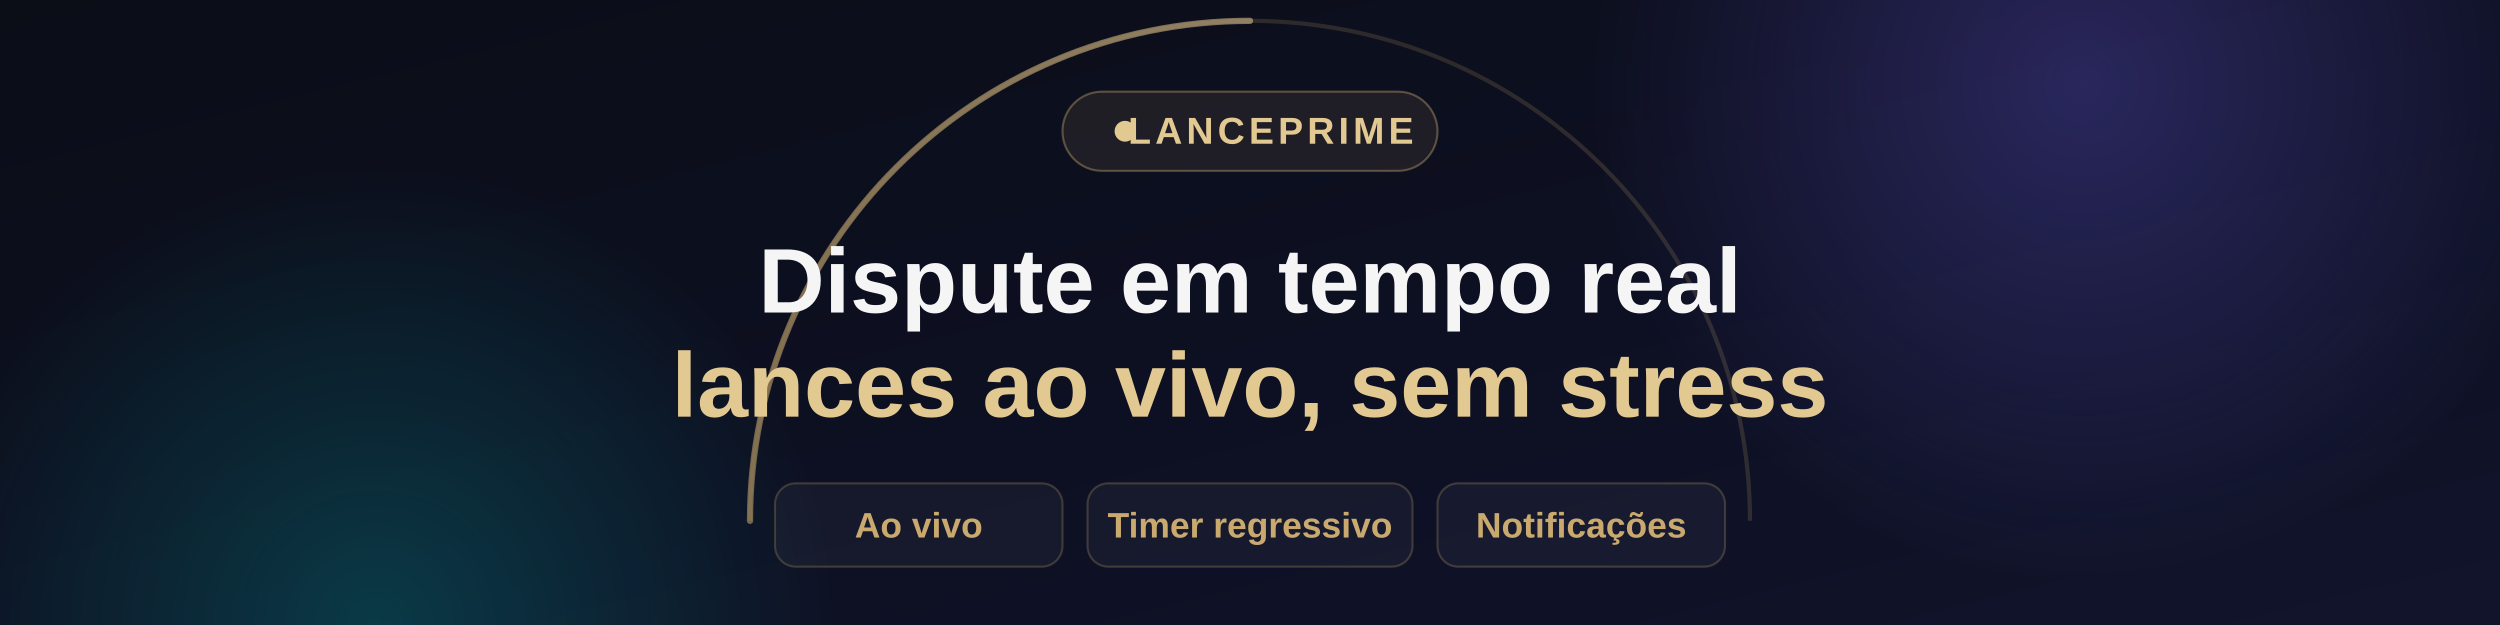
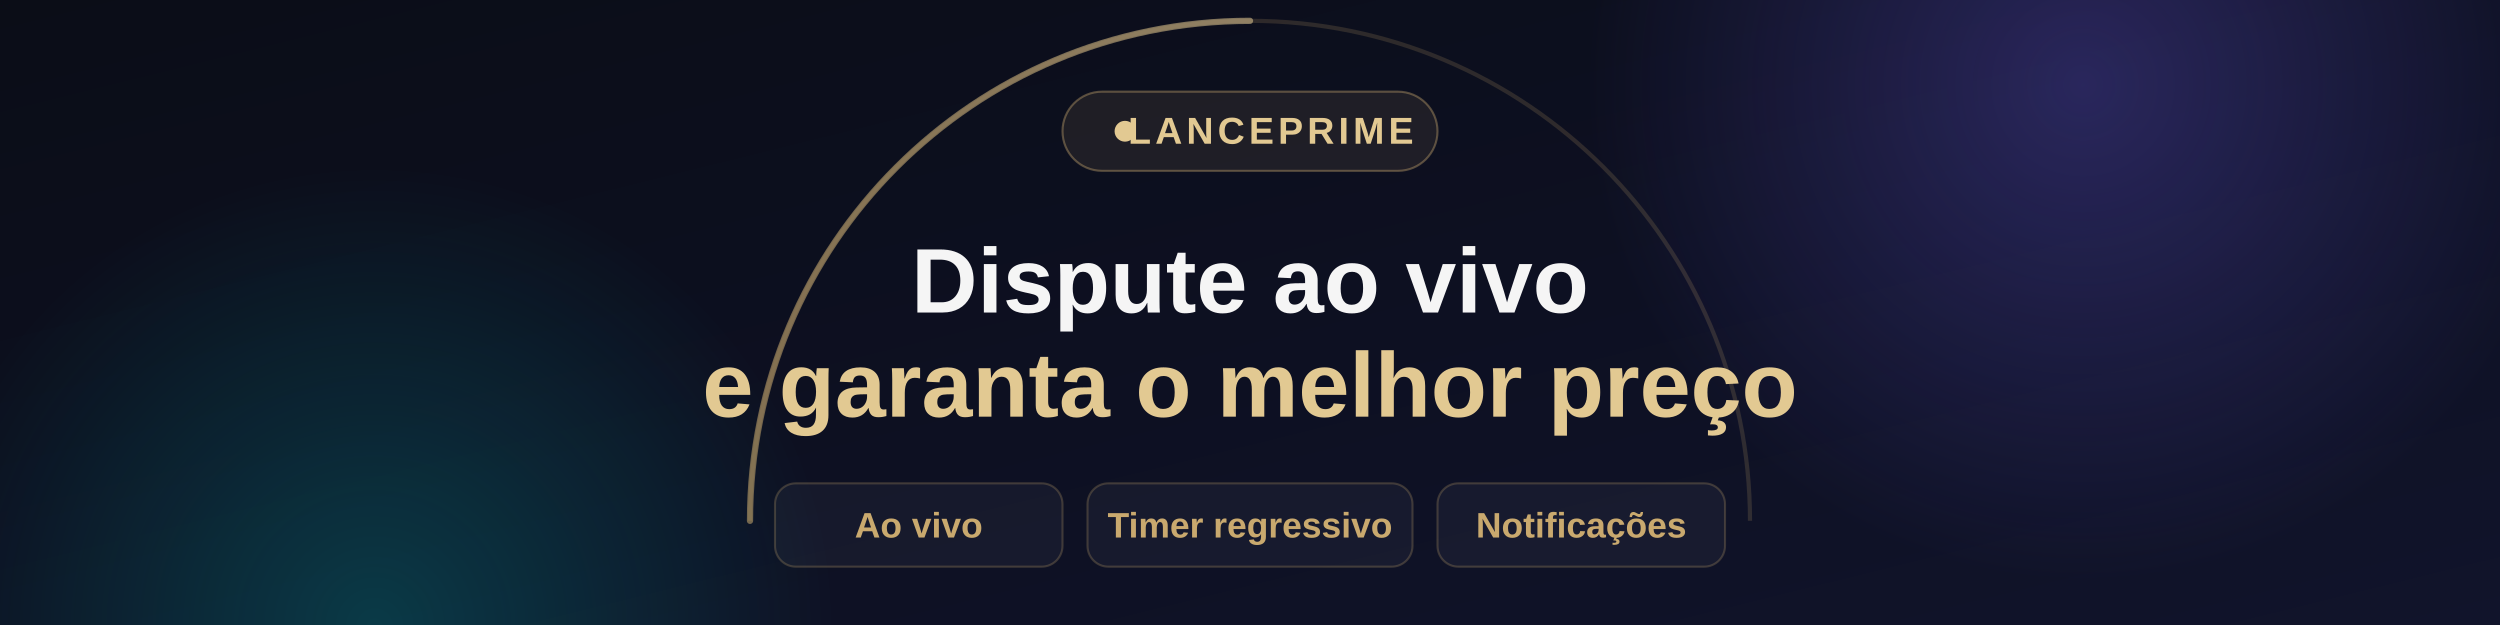
<svg xmlns="http://www.w3.org/2000/svg" width="1200" height="300" viewBox="0 0 1200 300">
  <defs>
    <linearGradient id="bg" x1="0%" y1="0%" x2="100%" y2="100%">
      <stop offset="0%" stop-color="#0b0d17" />
      <stop offset="55%" stop-color="#0d1022" />
      <stop offset="100%" stop-color="#11142b" />
    </linearGradient>
    <linearGradient id="gold" x1="0%" y1="0%" x2="100%" y2="0%">
      <stop offset="0%" stop-color="#c9a96e" />
      <stop offset="100%" stop-color="#e2c992" />
    </linearGradient>
    <radialGradient id="glowP" cx="50%" cy="50%" r="50%">
      <stop offset="0%" stop-color="#6c5ce7" stop-opacity="0.30" />
      <stop offset="100%" stop-color="#6c5ce7" stop-opacity="0" />
    </radialGradient>
    <radialGradient id="glowC" cx="50%" cy="50%" r="50%">
      <stop offset="0%" stop-color="#00cec9" stop-opacity="0.22" />
      <stop offset="100%" stop-color="#00cec9" stop-opacity="0" />
    </radialGradient>
  </defs>
  <rect width="1200" height="300" fill="url(#bg)" />
  <circle cx="1000" cy="40" r="240" fill="url(#glowP)" />
  <circle cx="180" cy="300" r="220" fill="url(#glowC)" />
  <path d="M 360 250 A 240 240 0 0 1 840 250" fill="none" stroke="rgba(201,169,110,0.18)" stroke-width="2" />
  <path d="M 360 250 A 240 240 0 0 1 600 10" fill="none" stroke="url(#gold)" stroke-width="3" stroke-linecap="round" opacity="0.55" />
  <rect x="510" y="44" width="180" height="38" rx="19" fill="rgba(201,169,110,0.10)" stroke="rgba(201,169,110,0.40)" stroke-width="1" />
  <circle cx="540" cy="63" r="5" fill="#e2c992" />
  <text x="610" y="69" font-family="Arial, Helvetica, sans-serif" font-size="18" font-weight="700" letter-spacing="2" fill="#e2c992" text-anchor="middle">LANCEPRIME</text>
-   <text x="600" y="150" font-family="Arial, Helvetica, sans-serif" font-size="44" font-weight="800" fill="#f5f5f5" text-anchor="middle">Dispute em tempo real</text>
-   <text x="600" y="200" font-family="Arial, Helvetica, sans-serif" font-size="44" font-weight="800" fill="#e2c992" text-anchor="middle">lances ao vivo, sem stress</text>
+   <text x="600" y="150" font-family="Arial, Helvetica, sans-serif" font-size="44" font-weight="800" fill="#f5f5f5" text-anchor="middle">Dispute ao vivo</text>
+   <text x="600" y="200" font-family="Arial, Helvetica, sans-serif" font-size="44" font-weight="800" fill="#e2c992" text-anchor="middle">e garanta o melhor preço</text>
  <g font-family="Arial, Helvetica, sans-serif" font-size="17" font-weight="600">
    <rect x="372" y="232" width="138" height="40" rx="10" fill="rgba(255,255,255,0.04)" stroke="rgba(201,169,110,0.25)" />
    <text x="441" y="258" fill="#c9a96e" text-anchor="middle">Ao vivo</text>
    <rect x="522" y="232" width="156" height="40" rx="10" fill="rgba(255,255,255,0.04)" stroke="rgba(201,169,110,0.25)" />
    <text x="600" y="258" fill="#c9a96e" text-anchor="middle">Timer regressivo</text>
    <rect x="690" y="232" width="138" height="40" rx="10" fill="rgba(255,255,255,0.04)" stroke="rgba(201,169,110,0.25)" />
    <text x="759" y="258" fill="#c9a96e" text-anchor="middle">Notificações</text>
  </g>
</svg>
